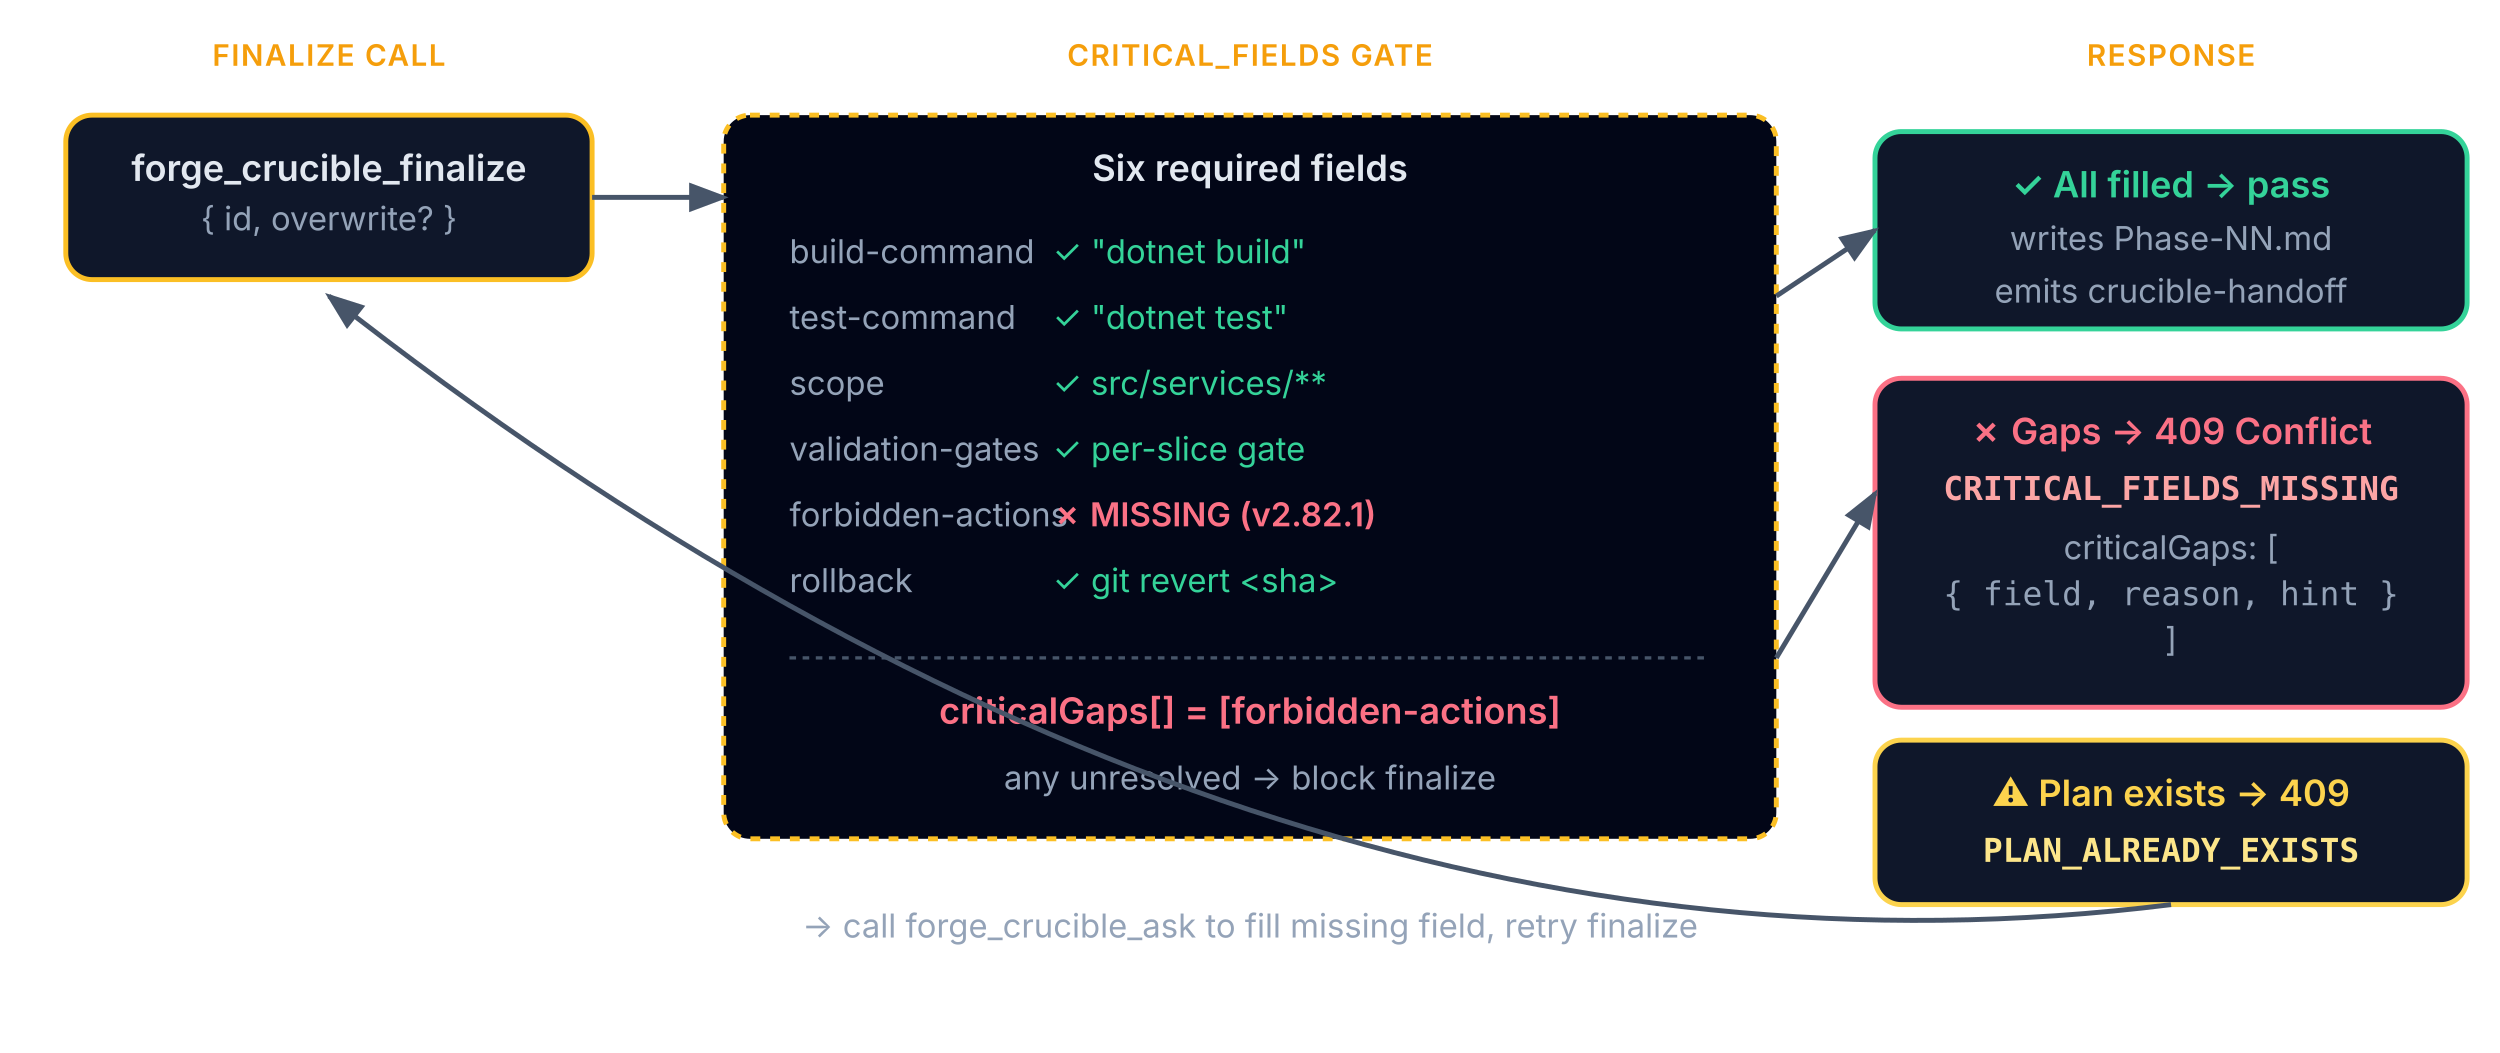
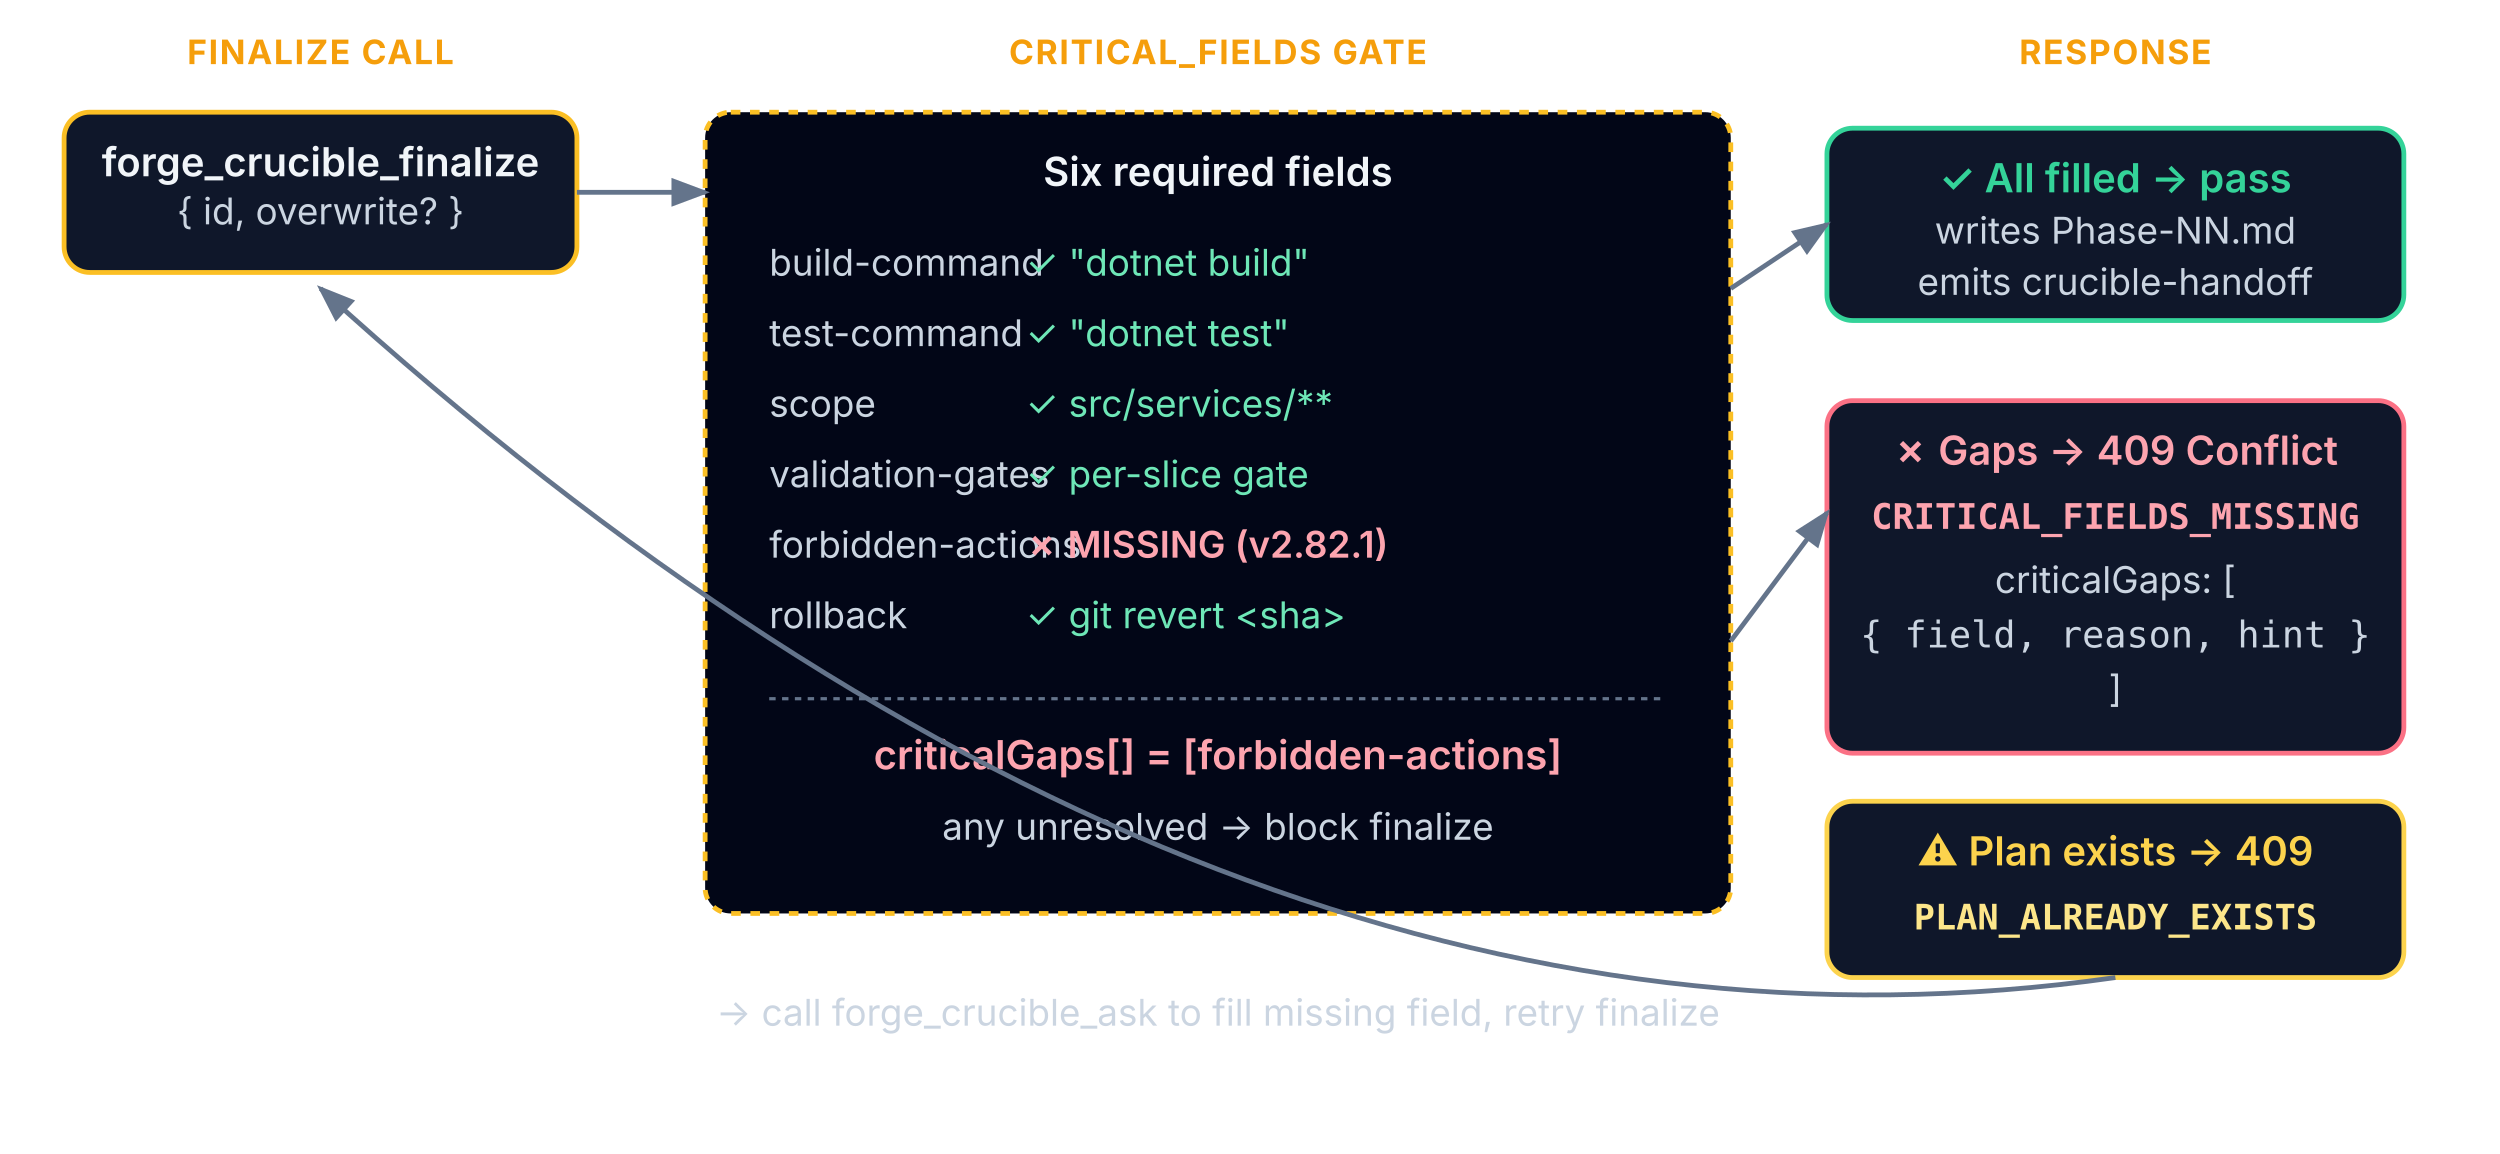
- <svg xmlns="http://www.w3.org/2000/svg" viewBox="0 0 760 320" fill="none">
+ <svg xmlns="http://www.w3.org/2000/svg" viewBox="0 0 780 360" fill="none">
  <style>
    text { font-family: 'Inter', sans-serif; }
    .node { rx: 8; ry: 8; stroke-width: 1.5; }
-     .arrow { stroke: #475569; stroke-width: 1.5; fill: none; marker-end: url(#cgah); }
-     .label { font-size: 10px; fill: #94a3b8; }
-     .title { font-size: 11px; fill: #e2e8f0; font-weight: 600; }
-     .phase { font-size: 9px; fill: #f59e0b; font-weight: 600; text-transform: uppercase; letter-spacing: 0.05em; }
-     .field-ok { font-size: 10px; fill: #34d399; }
-     .field-gap { font-size: 10px; fill: #fb7185; font-weight: 600; }
-     .err { font-size: 10px; fill: #fca5a5; font-family: 'JetBrains Mono', monospace; font-weight: 600; }
+     .arrow { stroke: #64748b; stroke-width: 1.5; fill: none; marker-end: url(#cgah); }
+     .label { font-size: 11.5px; fill: #cbd5e1; }
+     .title { font-size: 12.5px; fill: #f1f5f9; font-weight: 600; }
+     .phase { font-size: 10.5px; fill: #f59e0b; font-weight: 700; text-transform: uppercase; letter-spacing: 0.05em; }
+     .field-ok { font-size: 11.5px; fill: #6ee7b7; }
+     .field-gap { font-size: 11.5px; fill: #fda4af; font-weight: 600; }
+     .err { font-size: 11px; fill: #fda4af; font-family: 'JetBrains Mono', monospace; font-weight: 600; }
  </style>
  <defs>
    <marker id="cgah" markerWidth="8" markerHeight="6" refX="7" refY="3" orient="auto">
-       <path d="M0,0 L8,3 L0,6" fill="#475569" />
+       <path d="M0,0 L8,3 L0,6" fill="#64748b" />
    </marker>
  </defs>
  <text x="100" y="20" class="phase" text-anchor="middle">FINALIZE CALL</text>
  <rect x="20" y="35" width="160" height="50" class="node" fill="#0f172a" stroke="#fbbf24" />
  <text x="100" y="55" class="title" text-anchor="middle">forge_crucible_finalize</text>
  <text x="100" y="70" class="label" text-anchor="middle">{ id, overwrite? }</text>
  <text x="380" y="20" class="phase" text-anchor="middle">CRITICAL_FIELDS GATE</text>
-   <rect x="220" y="35" width="320" height="220" class="node" fill="#020617" stroke="#fbbf24" stroke-dasharray="3 3" />
-   <text x="380" y="55" class="title" text-anchor="middle">Six required fields</text>
-   <text x="240" y="80" class="label">build-command</text>
-   <text x="320" y="80" class="field-ok">✓ "dotnet build"</text>
-   <text x="240" y="100" class="label">test-command</text>
-   <text x="320" y="100" class="field-ok">✓ "dotnet test"</text>
-   <text x="240" y="120" class="label">scope</text>
-   <text x="320" y="120" class="field-ok">✓ src/services/**</text>
-   <text x="240" y="140" class="label">validation-gates</text>
-   <text x="320" y="140" class="field-ok">✓ per-slice gate</text>
-   <text x="240" y="160" class="label">forbidden-actions</text>
-   <text x="320" y="160" class="field-gap">✗ MISSING (v2.82.1)</text>
-   <text x="240" y="180" class="label">rollback</text>
-   <text x="320" y="180" class="field-ok">✓ git revert &lt;sha&gt;</text>
-   <line x1="240" y1="200" x2="520" y2="200" stroke="#475569" stroke-width="1" stroke-dasharray="2 2" />
-   <text x="380" y="220" class="title" style="fill:#fb7185;" text-anchor="middle">criticalGaps[] = [forbidden-actions]</text>
-   <text x="380" y="240" class="label" text-anchor="middle">any unresolved → block finalize</text>
+   <rect x="220" y="35" width="320" height="250" class="node" fill="#020617" stroke="#fbbf24" stroke-dasharray="3 3" />
+   <text x="380" y="58" class="title" text-anchor="middle">Six required fields</text>
+   <text x="240" y="86" class="label">build-command</text>
+   <text x="320" y="86" class="field-ok">✓ "dotnet build"</text>
+   <text x="240" y="108" class="label">test-command</text>
+   <text x="320" y="108" class="field-ok">✓ "dotnet test"</text>
+   <text x="240" y="130" class="label">scope</text>
+   <text x="320" y="130" class="field-ok">✓ src/services/**</text>
+   <text x="240" y="152" class="label">validation-gates</text>
+   <text x="320" y="152" class="field-ok">✓ per-slice gate</text>
+   <text x="240" y="174" class="label">forbidden-actions</text>
+   <text x="320" y="174" class="field-gap">✗ MISSING (v2.82.1)</text>
+   <text x="240" y="196" class="label">rollback</text>
+   <text x="320" y="196" class="field-ok">✓ git revert &lt;sha&gt;</text>
+   <line x1="240" y1="218" x2="520" y2="218" stroke="#64748b" stroke-width="1" stroke-dasharray="2 2" />
+   <text x="380" y="240" class="title" style="fill:#fda4af;" text-anchor="middle">criticalGaps[] = [forbidden-actions]</text>
+   <text x="380" y="262" class="label" text-anchor="middle">any unresolved → block finalize</text>
  <path d="M180,60 L220,60" class="arrow" />
  <text x="660" y="20" class="phase" text-anchor="middle">RESPONSE</text>
  <rect x="570" y="40" width="180" height="60" class="node" fill="#0f172a" stroke="#34d399" />
  <text x="660" y="60" class="title" style="fill:#34d399;" text-anchor="middle">✓ All filled → pass</text>
  <text x="660" y="76" class="label" text-anchor="middle">writes Phase-NN.md</text>
  <text x="660" y="92" class="label" text-anchor="middle">emits crucible-handoff</text>
  <path d="M540,90 L570,70" class="arrow" />
-   <rect x="570" y="115" width="180" height="100" class="node" fill="#0f172a" stroke="#fb7185" />
-   <text x="660" y="135" class="title" style="fill:#fb7185;" text-anchor="middle">✗ Gaps → 409 Conflict</text>
-   <text x="660" y="152" class="err" text-anchor="middle">CRITICAL_FIELDS_MISSING</text>
-   <text x="660" y="170" class="label" text-anchor="middle">criticalGaps: [</text>
-   <text x="660" y="184" class="label" style="font-family:'JetBrains Mono',monospace;" text-anchor="middle">{ field, reason, hint }</text>
-   <text x="660" y="198" class="label" text-anchor="middle">]</text>
-   <path d="M540,200 L570,150" class="arrow" />
-   <rect x="570" y="225" width="180" height="50" class="node" fill="#0f172a" stroke="#fcd34d" />
-   <text x="660" y="245" class="title" style="fill:#fcd34d;" text-anchor="middle">⚠ Plan exists → 409</text>
-   <text x="660" y="262" class="err" style="fill:#fde68a;" text-anchor="middle">PLAN_ALREADY_EXISTS</text>
-   <text x="380" y="285" class="label" style="fill:#94a3b8;" text-anchor="middle">→ call forge_crucible_ask to fill missing field, retry finalize</text>
-   <path d="M660,275 Q380,310 100,90" class="arrow" />
+   <rect x="570" y="125" width="180" height="110" class="node" fill="#0f172a" stroke="#fb7185" />
+   <text x="660" y="145" class="title" style="fill:#fda4af;" text-anchor="middle">✗ Gaps → 409 Conflict</text>
+   <text x="660" y="165" class="err" text-anchor="middle">CRITICAL_FIELDS_MISSING</text>
+   <text x="660" y="185" class="label" text-anchor="middle">criticalGaps: [</text>
+   <text x="660" y="202" class="label" style="font-family:'JetBrains Mono',monospace;" text-anchor="middle">{ field, reason, hint }</text>
+   <text x="660" y="219" class="label" text-anchor="middle">]</text>
+   <path d="M540,200 L570,160" class="arrow" />
+   <rect x="570" y="250" width="180" height="55" class="node" fill="#0f172a" stroke="#fcd34d" />
+   <text x="660" y="270" class="title" style="fill:#fcd34d;" text-anchor="middle">⚠ Plan exists → 409</text>
+   <text x="660" y="290" class="err" style="fill:#fde68a;" text-anchor="middle">PLAN_ALREADY_EXISTS</text>
+   <text x="380" y="320" class="label" style="fill:#cbd5e1;" text-anchor="middle">→ call forge_crucible_ask to fill missing field, retry finalize</text>
+   <path d="M660,305 Q380,345 100,90" class="arrow" />
</svg>
